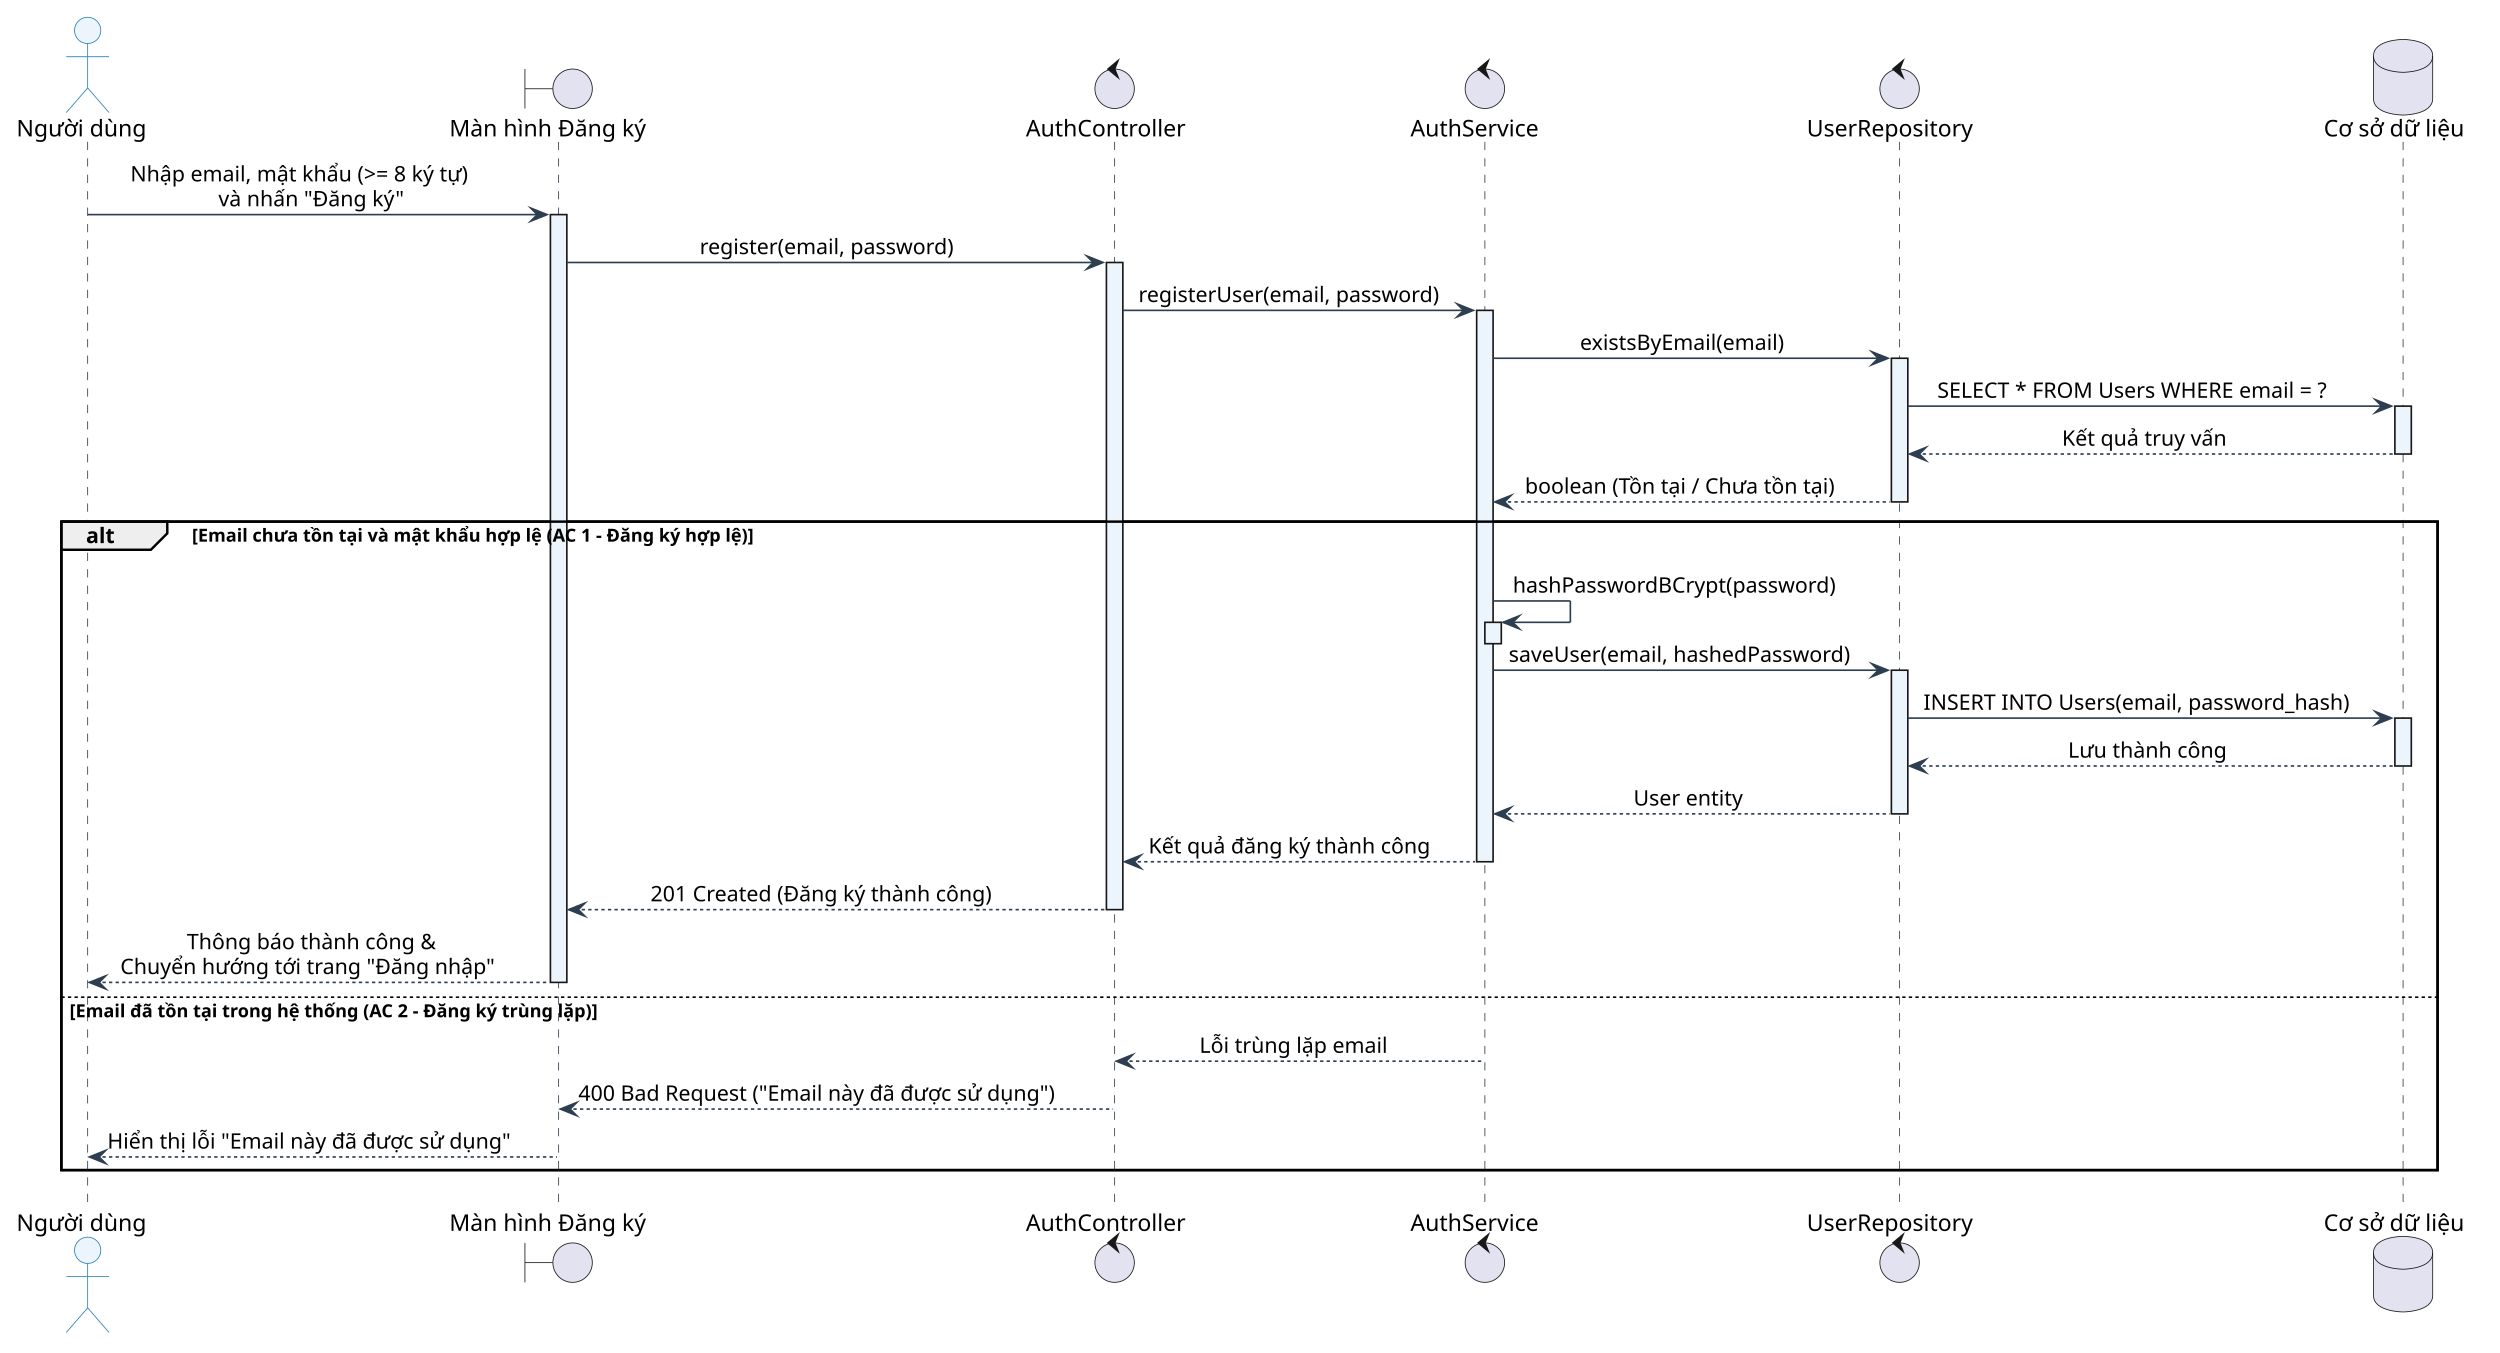
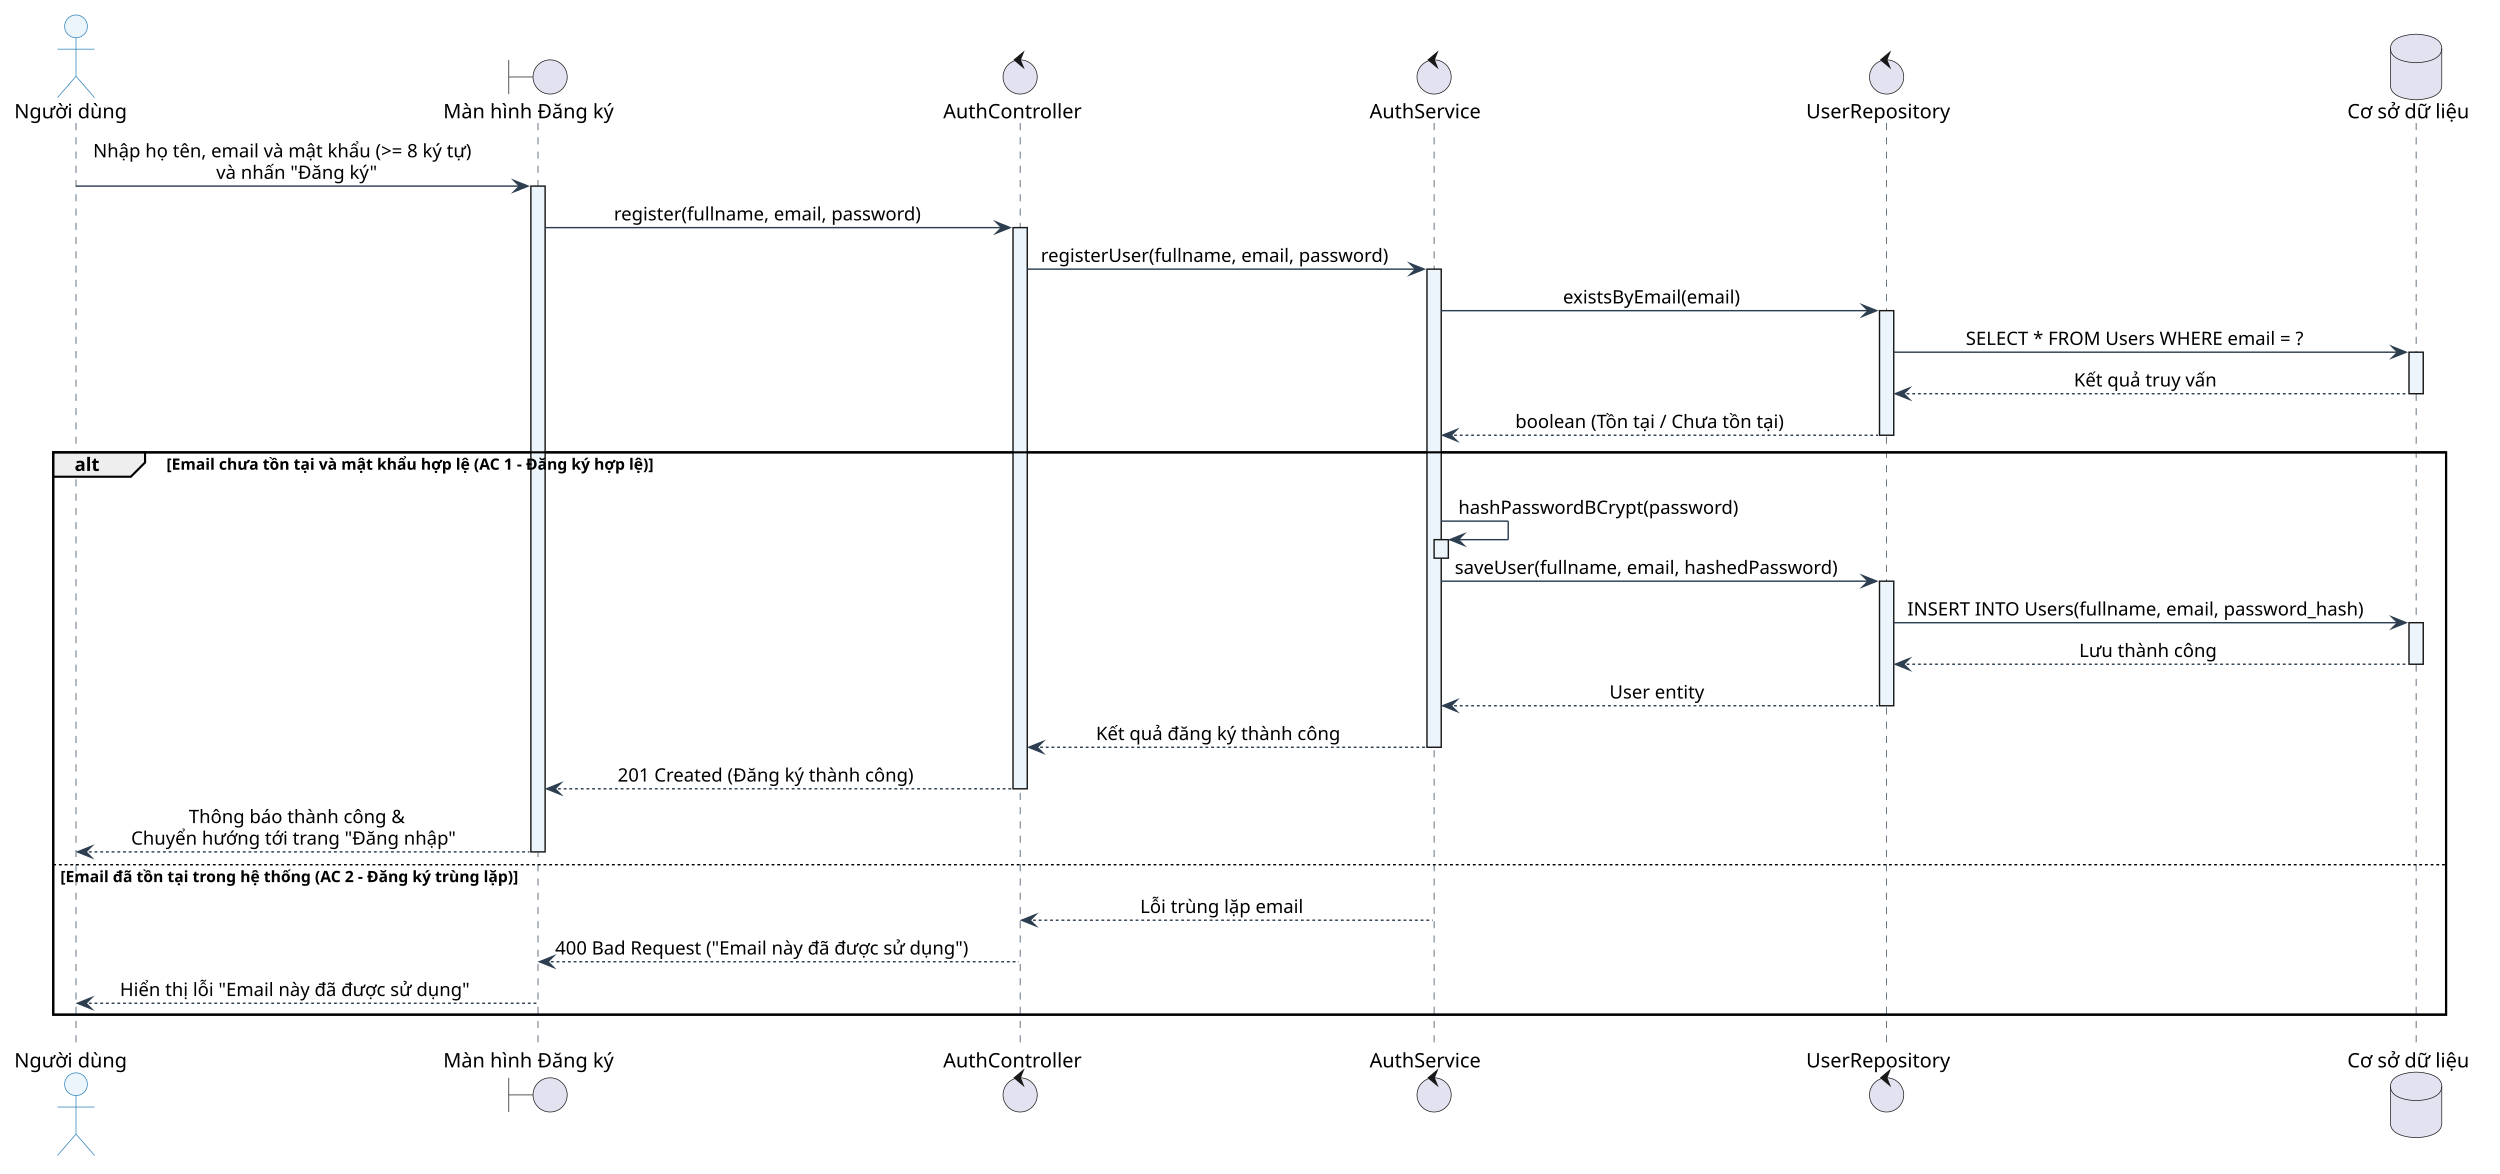
- <svg xmlns="http://www.w3.org/2000/svg" version="1.1" data-diagram-type="SEQUENCE" style="width:1521px;height:823px;background:#FFFFFF;" width="1521px" height="823px" viewBox="0 0 1521 823" zoomAndPan="magnify" preserveAspectRatio="none" contentStyleType="text/css">
+ <svg xmlns="http://www.w3.org/2000/svg" version="1.1" data-diagram-type="SEQUENCE" style="width:1754px;height:823px;background:#FFFFFF;" width="1754px" height="823px" viewBox="0 0 1754 823" zoomAndPan="magnify" preserveAspectRatio="none" contentStyleType="text/css">
  <defs />
  <g font-family="sans-serif" lengthAdjust="spacing">
-     <rect x="37.329" y="317.359" width="1445.714" height="394.531" fill="none" style="stroke:#000;stroke-width:1.5;" />
+     <rect x="37.329" y="317.359" width="1678.824" height="394.531" fill="none" style="stroke:#000;stroke-width:1.5;" />
    <g class="participant-lifeline" data-qualified-name="User" data-entity-uid="part1" id="part1-lifeline" data-source-line="20">
      <g>
        <rect x="49.829" y="86.297" width="8" height="649.594" fill="#000" fill-opacity="0" />
        <line x1="53.329" y1="86.297" x2="53.329" y2="735.891" style="stroke:#2C3E50;stroke-width:0.5;stroke-dasharray:5,5;" />
      </g>
    </g>
    <g class="participant-lifeline" data-qualified-name="RegisterUI" data-entity-uid="part2" id="part2-lifeline" data-source-line="21">
      <g>
-         <rect x="336.368" y="86.297" width="8" height="649.594" fill="#000" fill-opacity="0" />
-         <line x1="339.868" y1="86.297" x2="339.868" y2="735.891" style="stroke:#2C3E50;stroke-width:0.5;stroke-dasharray:5,5;" />
-       </g>
-     </g>
-     <g>
-       <rect x="334.868" y="130.563" width="10" height="467.125" fill="#EBF5FB" style="stroke:#181818;stroke-width:1;" />
+         <rect x="373.963" y="86.297" width="8" height="649.594" fill="#000" fill-opacity="0" />
+         <line x1="377.463" y1="86.297" x2="377.463" y2="735.891" style="stroke:#2C3E50;stroke-width:0.5;stroke-dasharray:5,5;" />
+       </g>
+     </g>
+     <g>
+       <rect x="372.463" y="130.563" width="10" height="467.125" fill="#EBF5FB" style="stroke:#181818;stroke-width:1;" />
    </g>
    <g class="participant-lifeline" data-qualified-name="Controller" data-entity-uid="part3" id="part3-lifeline" data-source-line="22">
      <g>
-         <rect x="674.64" y="86.297" width="8" height="649.594" fill="#000" fill-opacity="0" />
-         <line x1="678.14" y1="86.297" x2="678.14" y2="735.891" style="stroke:#2C3E50;stroke-width:0.5;stroke-dasharray:5,5;" />
-       </g>
-     </g>
-     <g>
-       <rect x="673.14" y="159.695" width="10" height="393.727" fill="#EBF5FB" style="stroke:#181818;stroke-width:1;" />
+         <rect x="712.235" y="86.297" width="8" height="649.594" fill="#000" fill-opacity="0" />
+         <line x1="715.735" y1="86.297" x2="715.735" y2="735.891" style="stroke:#2C3E50;stroke-width:0.5;stroke-dasharray:5,5;" />
+       </g>
+     </g>
+     <g>
+       <rect x="710.735" y="159.695" width="10" height="393.727" fill="#EBF5FB" style="stroke:#181818;stroke-width:1;" />
    </g>
    <g class="participant-lifeline" data-qualified-name="Service" data-entity-uid="part4" id="part4-lifeline" data-source-line="23">
      <g>
-         <rect x="899.897" y="86.297" width="8" height="649.594" fill="#000" fill-opacity="0" />
-         <line x1="903.397" y1="86.297" x2="903.397" y2="735.891" style="stroke:#2C3E50;stroke-width:0.5;stroke-dasharray:5,5;" />
-       </g>
-     </g>
-     <g>
-       <rect x="898.397" y="188.828" width="10" height="335.461" fill="#EBF5FB" style="stroke:#181818;stroke-width:1;" />
-     </g>
-     <g>
-       <rect x="903.397" y="378.625" width="10" height="13" fill="#EBF5FB" style="stroke:#181818;stroke-width:1;" />
+         <rect x="1002.664" y="86.297" width="8" height="649.594" fill="#000" fill-opacity="0" />
+         <line x1="1006.164" y1="86.297" x2="1006.164" y2="735.891" style="stroke:#2C3E50;stroke-width:0.5;stroke-dasharray:5,5;" />
+       </g>
+     </g>
+     <g>
+       <rect x="1001.164" y="188.828" width="10" height="335.461" fill="#EBF5FB" style="stroke:#181818;stroke-width:1;" />
+     </g>
+     <g>
+       <rect x="1006.164" y="378.625" width="10" height="13" fill="#EBF5FB" style="stroke:#181818;stroke-width:1;" />
    </g>
    <g class="participant-lifeline" data-qualified-name="Repo" data-entity-uid="part5" id="part5-lifeline" data-source-line="24">
      <g>
-         <rect x="1152.22" y="86.297" width="8" height="649.594" fill="#000" fill-opacity="0" />
-         <line x1="1155.72" y1="86.297" x2="1155.72" y2="735.891" style="stroke:#2C3E50;stroke-width:0.5;stroke-dasharray:5,5;" />
-       </g>
-     </g>
-     <g>
-       <rect x="1150.72" y="217.961" width="10" height="87.398" fill="#EBF5FB" style="stroke:#181818;stroke-width:1;" />
-     </g>
-     <g>
-       <rect x="1150.72" y="407.758" width="10" height="87.398" fill="#EBF5FB" style="stroke:#181818;stroke-width:1;" />
+         <rect x="1320.158" y="86.297" width="8" height="649.594" fill="#000" fill-opacity="0" />
+         <line x1="1323.658" y1="86.297" x2="1323.658" y2="735.891" style="stroke:#2C3E50;stroke-width:0.5;stroke-dasharray:5,5;" />
+       </g>
+     </g>
+     <g>
+       <rect x="1318.658" y="217.961" width="10" height="87.398" fill="#EBF5FB" style="stroke:#181818;stroke-width:1;" />
+     </g>
+     <g>
+       <rect x="1318.658" y="407.758" width="10" height="87.398" fill="#EBF5FB" style="stroke:#181818;stroke-width:1;" />
    </g>
    <g class="participant-lifeline" data-qualified-name="DB" data-entity-uid="part6" id="part6-lifeline" data-source-line="25">
      <g>
-         <rect x="1458.543" y="86.297" width="8" height="649.594" fill="#000" fill-opacity="0" />
-         <line x1="1462.043" y1="86.297" x2="1462.043" y2="735.891" style="stroke:#2C3E50;stroke-width:0.5;stroke-dasharray:5,5;" />
-       </g>
-     </g>
-     <g>
-       <rect x="1457.043" y="247.094" width="10" height="29.133" fill="#EBF5FB" style="stroke:#181818;stroke-width:1;" />
-     </g>
-     <g>
-       <rect x="1457.043" y="436.891" width="10" height="29.133" fill="#EBF5FB" style="stroke:#181818;stroke-width:1;" />
+         <rect x="1691.652" y="86.297" width="8" height="649.594" fill="#000" fill-opacity="0" />
+         <line x1="1695.152" y1="86.297" x2="1695.152" y2="735.891" style="stroke:#2C3E50;stroke-width:0.5;stroke-dasharray:5,5;" />
+       </g>
+     </g>
+     <g>
+       <rect x="1690.152" y="247.094" width="10" height="29.133" fill="#EBF5FB" style="stroke:#181818;stroke-width:1;" />
+     </g>
+     <g>
+       <rect x="1690.152" y="436.891" width="10" height="29.133" fill="#EBF5FB" style="stroke:#181818;stroke-width:1;" />
    </g>
    <g class="participant participant-head" data-qualified-name="User" data-entity-uid="part1" id="part1-head" data-source-line="20">
      <text x="10" y="82.995" fill="#000" font-size="14" textLength="80.657">Người dùng</text>
      <ellipse cx="53.329" cy="18.5" rx="8" ry="8" fill="#EBF5FB" style="stroke:#2980B9;stroke-width:0.5;" />
      <path d="M53.329,26.5 L53.329,53.5 M40.329,34.5 L66.329,34.5 M53.329,53.5 L40.329,68.5 M53.329,53.5 L66.329,68.5" style="stroke:#2980B9;stroke-width:0.5;" fill="none" />
    </g>
    <g class="participant participant-head" data-qualified-name="RegisterUI" data-entity-uid="part2" id="part2-head" data-source-line="21">
-       <text x="273.382" y="82.995" fill="#000" font-size="14" textLength="126.971">Màn hình Đăng ký</text>
-       <path d="M319.368,42 L319.368,66 M319.368,54 L336.368,54" style="stroke:#181818;stroke-width:0.5;" fill="none" />
-       <ellipse cx="348.368" cy="54" rx="12" ry="12" fill="#E2E2F0" style="stroke:#181818;stroke-width:0.5;" />
+       <text x="310.978" y="82.995" fill="#000" font-size="14" textLength="126.971">Màn hình Đăng ký</text>
+       <path d="M356.963,42 L356.963,66 M356.963,54 L373.963,54" style="stroke:#181818;stroke-width:0.5;" fill="none" />
+       <ellipse cx="385.963" cy="54" rx="12" ry="12" fill="#E2E2F0" style="stroke:#181818;stroke-width:0.5;" />
    </g>
    <g class="participant participant-head" data-qualified-name="Controller" data-entity-uid="part3" id="part3-head" data-source-line="22">
-       <text x="624.147" y="82.995" fill="#000" font-size="14" textLength="101.985">AuthController</text>
-       <ellipse cx="678.14" cy="54" rx="12" ry="12" fill="#E2E2F0" style="stroke:#181818;stroke-width:0.5;" />
-       <polygon points="674.14,42,680.14,37,678.14,42,680.14,47,674.14,42" fill="#181818" style="stroke:#181818;stroke-width:1;stroke-linejoin:miter;stroke-miterlimit:10;" />
+       <text x="661.743" y="82.995" fill="#000" font-size="14" textLength="101.985">AuthController</text>
+       <ellipse cx="715.735" cy="54" rx="12" ry="12" fill="#E2E2F0" style="stroke:#181818;stroke-width:0.5;" />
+       <polygon points="711.735,42,717.735,37,715.735,42,717.735,47,711.735,42" fill="#181818" style="stroke:#181818;stroke-width:1;stroke-linejoin:miter;stroke-miterlimit:10;" />
    </g>
    <g class="participant participant-head" data-qualified-name="Service" data-entity-uid="part4" id="part4-head" data-source-line="23">
-       <text x="858.12" y="82.995" fill="#000" font-size="14" textLength="84.554">AuthService</text>
-       <ellipse cx="903.397" cy="54" rx="12" ry="12" fill="#E2E2F0" style="stroke:#181818;stroke-width:0.5;" />
-       <polygon points="899.397,42,905.397,37,903.397,42,905.397,47,899.397,42" fill="#181818" style="stroke:#181818;stroke-width:1;stroke-linejoin:miter;stroke-miterlimit:10;" />
+       <text x="960.887" y="82.995" fill="#000" font-size="14" textLength="84.554">AuthService</text>
+       <ellipse cx="1006.164" cy="54" rx="12" ry="12" fill="#E2E2F0" style="stroke:#181818;stroke-width:0.5;" />
+       <polygon points="1002.164,42,1008.164,37,1006.164,42,1008.164,47,1002.164,42" fill="#181818" style="stroke:#181818;stroke-width:1;stroke-linejoin:miter;stroke-miterlimit:10;" />
    </g>
    <g class="participant participant-head" data-qualified-name="Repo" data-entity-uid="part5" id="part5-head" data-source-line="24">
-       <text x="1099.229" y="82.995" fill="#000" font-size="14" textLength="106.982">UserRepository</text>
-       <ellipse cx="1155.72" cy="54" rx="12" ry="12" fill="#E2E2F0" style="stroke:#181818;stroke-width:0.5;" />
-       <polygon points="1151.72,42,1157.72,37,1155.72,42,1157.72,47,1151.72,42" fill="#181818" style="stroke:#181818;stroke-width:1;stroke-linejoin:miter;stroke-miterlimit:10;" />
+       <text x="1267.167" y="82.995" fill="#000" font-size="14" textLength="106.982">UserRepository</text>
+       <ellipse cx="1323.658" cy="54" rx="12" ry="12" fill="#E2E2F0" style="stroke:#181818;stroke-width:0.5;" />
+       <polygon points="1319.658,42,1325.658,37,1323.658,42,1325.658,47,1319.658,42" fill="#181818" style="stroke:#181818;stroke-width:1;stroke-linejoin:miter;stroke-miterlimit:10;" />
    </g>
    <g class="participant participant-head" data-qualified-name="DB" data-entity-uid="part6" id="part6-head" data-source-line="25">
-       <text x="1413.755" y="82.995" fill="#000" font-size="14" textLength="90.576">Cơ sở dữ liệu</text>
-       <path d="M1444.043,34 C1444.043,24 1462.043,24 1462.043,24 C1462.043,24 1480.043,24 1480.043,34 L1480.043,60 C1480.043,70 1462.043,70 1462.043,70 C1462.043,70 1444.043,70 1444.043,60 L1444.043,34" style="stroke:#181818;stroke-width:0.5;" fill="#E2E2F0" />
-       <path d="M1444.043,34 C1444.043,44 1462.043,44 1462.043,44 C1462.043,44 1480.043,44 1480.043,34" style="stroke:#181818;stroke-width:0.5;" fill="none" />
+       <text x="1646.864" y="82.995" fill="#000" font-size="14" textLength="90.576">Cơ sở dữ liệu</text>
+       <path d="M1677.152,34 C1677.152,24 1695.152,24 1695.152,24 C1695.152,24 1713.152,24 1713.152,34 L1713.152,60 C1713.152,70 1695.152,70 1695.152,70 C1695.152,70 1677.152,70 1677.152,60 L1677.152,34" style="stroke:#181818;stroke-width:0.5;" fill="#E2E2F0" />
+       <path d="M1677.152,34 C1677.152,44 1695.152,44 1695.152,44 C1695.152,44 1713.152,44 1713.152,34" style="stroke:#181818;stroke-width:0.5;" fill="none" />
    </g>
    <g class="participant participant-tail" data-qualified-name="User" data-entity-uid="part1" id="part1-tail" data-source-line="20">
      <text x="10" y="748.886" fill="#000" font-size="14" textLength="80.657">Người dùng</text>
      <ellipse cx="53.329" cy="760.688" rx="8" ry="8" fill="#EBF5FB" style="stroke:#2980B9;stroke-width:0.5;" />
      <path d="M53.329,768.688 L53.329,795.688 M40.329,776.688 L66.329,776.688 M53.329,795.688 L40.329,810.688 M53.329,795.688 L66.329,810.688" style="stroke:#2980B9;stroke-width:0.5;" fill="none" />
    </g>
    <g class="participant participant-tail" data-qualified-name="RegisterUI" data-entity-uid="part2" id="part2-tail" data-source-line="21">
-       <text x="273.382" y="748.886" fill="#000" font-size="14" textLength="126.971">Màn hình Đăng ký</text>
-       <path d="M319.368,756.188 L319.368,780.188 M319.368,768.188 L336.368,768.188" style="stroke:#181818;stroke-width:0.5;" fill="none" />
-       <ellipse cx="348.368" cy="768.188" rx="12" ry="12" fill="#E2E2F0" style="stroke:#181818;stroke-width:0.5;" />
+       <text x="310.978" y="748.886" fill="#000" font-size="14" textLength="126.971">Màn hình Đăng ký</text>
+       <path d="M356.963,756.188 L356.963,780.188 M356.963,768.188 L373.963,768.188" style="stroke:#181818;stroke-width:0.5;" fill="none" />
+       <ellipse cx="385.963" cy="768.188" rx="12" ry="12" fill="#E2E2F0" style="stroke:#181818;stroke-width:0.5;" />
    </g>
    <g class="participant participant-tail" data-qualified-name="Controller" data-entity-uid="part3" id="part3-tail" data-source-line="22">
-       <text x="624.147" y="748.886" fill="#000" font-size="14" textLength="101.985">AuthController</text>
-       <ellipse cx="678.14" cy="768.188" rx="12" ry="12" fill="#E2E2F0" style="stroke:#181818;stroke-width:0.5;" />
-       <polygon points="674.14,756.188,680.14,751.188,678.14,756.188,680.14,761.188,674.14,756.188" fill="#181818" style="stroke:#181818;stroke-width:1;stroke-linejoin:miter;stroke-miterlimit:10;" />
+       <text x="661.743" y="748.886" fill="#000" font-size="14" textLength="101.985">AuthController</text>
+       <ellipse cx="715.735" cy="768.188" rx="12" ry="12" fill="#E2E2F0" style="stroke:#181818;stroke-width:0.5;" />
+       <polygon points="711.735,756.188,717.735,751.188,715.735,756.188,717.735,761.188,711.735,756.188" fill="#181818" style="stroke:#181818;stroke-width:1;stroke-linejoin:miter;stroke-miterlimit:10;" />
    </g>
    <g class="participant participant-tail" data-qualified-name="Service" data-entity-uid="part4" id="part4-tail" data-source-line="23">
-       <text x="858.12" y="748.886" fill="#000" font-size="14" textLength="84.554">AuthService</text>
-       <ellipse cx="903.397" cy="768.188" rx="12" ry="12" fill="#E2E2F0" style="stroke:#181818;stroke-width:0.5;" />
-       <polygon points="899.397,756.188,905.397,751.188,903.397,756.188,905.397,761.188,899.397,756.188" fill="#181818" style="stroke:#181818;stroke-width:1;stroke-linejoin:miter;stroke-miterlimit:10;" />
+       <text x="960.887" y="748.886" fill="#000" font-size="14" textLength="84.554">AuthService</text>
+       <ellipse cx="1006.164" cy="768.188" rx="12" ry="12" fill="#E2E2F0" style="stroke:#181818;stroke-width:0.5;" />
+       <polygon points="1002.164,756.188,1008.164,751.188,1006.164,756.188,1008.164,761.188,1002.164,756.188" fill="#181818" style="stroke:#181818;stroke-width:1;stroke-linejoin:miter;stroke-miterlimit:10;" />
    </g>
    <g class="participant participant-tail" data-qualified-name="Repo" data-entity-uid="part5" id="part5-tail" data-source-line="24">
-       <text x="1099.229" y="748.886" fill="#000" font-size="14" textLength="106.982">UserRepository</text>
-       <ellipse cx="1155.72" cy="768.188" rx="12" ry="12" fill="#E2E2F0" style="stroke:#181818;stroke-width:0.5;" />
-       <polygon points="1151.72,756.188,1157.72,751.188,1155.72,756.188,1157.72,761.188,1151.72,756.188" fill="#181818" style="stroke:#181818;stroke-width:1;stroke-linejoin:miter;stroke-miterlimit:10;" />
+       <text x="1267.167" y="748.886" fill="#000" font-size="14" textLength="106.982">UserRepository</text>
+       <ellipse cx="1323.658" cy="768.188" rx="12" ry="12" fill="#E2E2F0" style="stroke:#181818;stroke-width:0.5;" />
+       <polygon points="1319.658,756.188,1325.658,751.188,1323.658,756.188,1325.658,761.188,1319.658,756.188" fill="#181818" style="stroke:#181818;stroke-width:1;stroke-linejoin:miter;stroke-miterlimit:10;" />
    </g>
    <g class="participant participant-tail" data-qualified-name="DB" data-entity-uid="part6" id="part6-tail" data-source-line="25">
-       <text x="1413.755" y="748.886" fill="#000" font-size="14" textLength="90.576">Cơ sở dữ liệu</text>
-       <path d="M1444.043,762.188 C1444.043,752.188 1462.043,752.188 1462.043,752.188 C1462.043,752.188 1480.043,752.188 1480.043,762.188 L1480.043,788.188 C1480.043,798.188 1462.043,798.188 1462.043,798.188 C1462.043,798.188 1444.043,798.188 1444.043,788.188 L1444.043,762.188" style="stroke:#181818;stroke-width:0.5;" fill="#E2E2F0" />
-       <path d="M1444.043,762.188 C1444.043,772.188 1462.043,772.188 1462.043,772.188 C1462.043,772.188 1480.043,772.188 1480.043,762.188" style="stroke:#181818;stroke-width:0.5;" fill="none" />
+       <text x="1646.864" y="748.886" fill="#000" font-size="14" textLength="90.576">Cơ sở dữ liệu</text>
+       <path d="M1677.152,762.188 C1677.152,752.188 1695.152,752.188 1695.152,752.188 C1695.152,752.188 1713.152,752.188 1713.152,762.188 L1713.152,788.188 C1713.152,798.188 1695.152,798.188 1695.152,798.188 C1695.152,798.188 1677.152,798.188 1677.152,788.188 L1677.152,762.188" style="stroke:#181818;stroke-width:0.5;" fill="#E2E2F0" />
+       <path d="M1677.152,762.188 C1677.152,772.188 1695.152,772.188 1695.152,772.188 C1695.152,772.188 1713.152,772.188 1713.152,762.188" style="stroke:#181818;stroke-width:0.5;" fill="none" />
    </g>
    <g class="message" data-entity-1="part1" data-entity-2="part2" id="msg1" data-source-line="27">
-       <polygon points="322.868,126.563,332.868,130.563,322.868,134.563,326.868,130.563" fill="#2C3E50" style="stroke:#2C3E50;stroke-width:1;stroke-linejoin:miter;stroke-miterlimit:10;" />
-       <line x1="53.329" y1="130.563" x2="328.868" y2="130.563" style="stroke:#2C3E50;stroke-width:1;" />
-       <text x="79.323" y="110.364" fill="#000" font-size="13" textLength="229.55">Nhập email, mật khẩu (&gt;= 8 ký tự)</text>
-       <text x="132.872" y="125.497" fill="#000" font-size="13" textLength="122.453">và nhấn "Đăng ký"</text>
+       <polygon points="360.463,126.563,370.463,130.563,360.463,134.563,364.463,130.563" fill="#2C3E50" style="stroke:#2C3E50;stroke-width:1;stroke-linejoin:miter;stroke-miterlimit:10;" />
+       <line x1="53.329" y1="130.563" x2="366.463" y2="130.563" style="stroke:#2C3E50;stroke-width:1;" />
+       <text x="65.329" y="110.364" fill="#000" font-size="13" textLength="295.134">Nhập họ tên, email và mật khẩu (&gt;= 8 ký tự)</text>
+       <text x="151.669" y="125.497" fill="#000" font-size="13" textLength="122.453">và nhấn "Đăng ký"</text>
    </g>
    <g class="message" data-entity-1="part2" data-entity-2="part3" id="msg2" data-source-line="28">
-       <polygon points="661.14,155.695,671.14,159.695,661.14,163.695,665.14,159.695" fill="#2C3E50" style="stroke:#2C3E50;stroke-width:1;stroke-linejoin:miter;stroke-miterlimit:10;" />
-       <line x1="344.868" y1="159.695" x2="667.14" y2="159.695" style="stroke:#2C3E50;stroke-width:1;" />
-       <text x="425.691" y="154.629" fill="#000" font-size="13" textLength="166.626">register(email, password)</text>
+       <polygon points="698.735,155.695,708.735,159.695,698.735,163.695,702.735,159.695" fill="#2C3E50" style="stroke:#2C3E50;stroke-width:1;stroke-linejoin:miter;stroke-miterlimit:10;" />
+       <line x1="382.463" y1="159.695" x2="704.735" y2="159.695" style="stroke:#2C3E50;stroke-width:1;" />
+       <text x="430.7" y="154.629" fill="#000" font-size="13" textLength="231.797">register(fullname, email, password)</text>
    </g>
    <g class="message" data-entity-1="part3" data-entity-2="part4" id="msg3" data-source-line="29">
-       <polygon points="886.397,184.828,896.397,188.828,886.397,192.828,890.397,188.828" fill="#2C3E50" style="stroke:#2C3E50;stroke-width:1;stroke-linejoin:miter;stroke-miterlimit:10;" />
-       <line x1="683.14" y1="188.828" x2="892.397" y2="188.828" style="stroke:#2C3E50;stroke-width:1;" />
-       <text x="692.64" y="183.762" fill="#000" font-size="13" textLength="196.257">registerUser(email, password)</text>
+       <polygon points="989.164,184.828,999.164,188.828,989.164,192.828,993.164,188.828" fill="#2C3E50" style="stroke:#2C3E50;stroke-width:1;stroke-linejoin:miter;stroke-miterlimit:10;" />
+       <line x1="720.735" y1="188.828" x2="995.164" y2="188.828" style="stroke:#2C3E50;stroke-width:1;" />
+       <text x="730.235" y="183.762" fill="#000" font-size="13" textLength="261.428">registerUser(fullname, email, password)</text>
    </g>
    <g class="message" data-entity-1="part4" data-entity-2="part5" id="msg4" data-source-line="30">
-       <polygon points="1138.72,213.961,1148.72,217.961,1138.72,221.961,1142.72,217.961" fill="#2C3E50" style="stroke:#2C3E50;stroke-width:1;stroke-linejoin:miter;stroke-miterlimit:10;" />
-       <line x1="908.397" y1="217.961" x2="1144.72" y2="217.961" style="stroke:#2C3E50;stroke-width:1;" />
-       <text x="961.248" y="212.895" fill="#000" font-size="13" textLength="136.621">existsByEmail(email)</text>
+       <polygon points="1306.658,213.961,1316.658,217.961,1306.658,221.961,1310.658,217.961" fill="#2C3E50" style="stroke:#2C3E50;stroke-width:1;stroke-linejoin:miter;stroke-miterlimit:10;" />
+       <line x1="1011.164" y1="217.961" x2="1312.658" y2="217.961" style="stroke:#2C3E50;stroke-width:1;" />
+       <text x="1096.601" y="212.895" fill="#000" font-size="13" textLength="136.621">existsByEmail(email)</text>
    </g>
    <g class="message" data-entity-1="part5" data-entity-2="part6" id="msg5" data-source-line="31">
-       <polygon points="1445.043,243.094,1455.043,247.094,1445.043,251.094,1449.043,247.094" fill="#2C3E50" style="stroke:#2C3E50;stroke-width:1;stroke-linejoin:miter;stroke-miterlimit:10;" />
-       <line x1="1160.72" y1="247.094" x2="1451.043" y2="247.094" style="stroke:#2C3E50;stroke-width:1;" />
-       <text x="1178.65" y="242.028" fill="#000" font-size="13" textLength="260.463">SELECT * FROM Users WHERE email = ?</text>
+       <polygon points="1678.152,243.094,1688.152,247.094,1678.152,251.094,1682.152,247.094" fill="#2C3E50" style="stroke:#2C3E50;stroke-width:1;stroke-linejoin:miter;stroke-miterlimit:10;" />
+       <line x1="1328.658" y1="247.094" x2="1684.152" y2="247.094" style="stroke:#2C3E50;stroke-width:1;" />
+       <text x="1379.174" y="242.028" fill="#000" font-size="13" textLength="260.463">SELECT * FROM Users WHERE email = ?</text>
    </g>
    <g class="message" data-entity-1="part6" data-entity-2="part5" id="msg6" data-source-line="32">
-       <polygon points="1171.72,272.227,1161.72,276.227,1171.72,280.227,1167.72,276.227" fill="#2C3E50" style="stroke:#2C3E50;stroke-width:1;stroke-linejoin:miter;stroke-miterlimit:10;" />
-       <line x1="1165.72" y1="276.227" x2="1456.043" y2="276.227" style="stroke:#2C3E50;stroke-width:1;stroke-dasharray:2,2;" />
-       <text x="1254.508" y="271.161" fill="#000" font-size="13" textLength="108.748">Kết quả truy vấn</text>
+       <polygon points="1339.658,272.227,1329.658,276.227,1339.658,280.227,1335.658,276.227" fill="#2C3E50" style="stroke:#2C3E50;stroke-width:1;stroke-linejoin:miter;stroke-miterlimit:10;" />
+       <line x1="1333.658" y1="276.227" x2="1689.152" y2="276.227" style="stroke:#2C3E50;stroke-width:1;stroke-dasharray:2,2;" />
+       <text x="1455.031" y="271.161" fill="#000" font-size="13" textLength="108.748">Kết quả truy vấn</text>
    </g>
    <g class="message" data-entity-1="part5" data-entity-2="part4" id="msg7" data-source-line="33">
-       <polygon points="919.397,301.359,909.397,305.359,919.397,309.359,915.397,305.359" fill="#2C3E50" style="stroke:#2C3E50;stroke-width:1;stroke-linejoin:miter;stroke-miterlimit:10;" />
-       <line x1="913.397" y1="305.359" x2="1149.72" y2="305.359" style="stroke:#2C3E50;stroke-width:1;stroke-dasharray:2,2;" />
-       <text x="927.764" y="300.293" fill="#000" font-size="13" textLength="203.588">boolean (Tồn tại / Chưa tồn tại)</text>
+       <polygon points="1022.164,301.359,1012.164,305.359,1022.164,309.359,1018.164,305.359" fill="#2C3E50" style="stroke:#2C3E50;stroke-width:1;stroke-linejoin:miter;stroke-miterlimit:10;" />
+       <line x1="1016.164" y1="305.359" x2="1317.658" y2="305.359" style="stroke:#2C3E50;stroke-width:1;stroke-dasharray:2,2;" />
+       <text x="1063.117" y="300.293" fill="#000" font-size="13" textLength="203.588">boolean (Tồn tại / Chưa tồn tại)</text>
    </g>
    <path d="M37.329,317.359 L101.771,317.359 L101.771,324.492 L91.771,334.492 L37.329,334.492 L37.329,317.359" style="stroke:#000;stroke-width:1.5;" fill="#EEE" />
-     <rect x="37.329" y="317.359" width="1445.714" height="394.531" fill="none" style="stroke:#000;stroke-width:1.5;" />
+     <rect x="37.329" y="317.359" width="1678.824" height="394.531" fill="none" style="stroke:#000;stroke-width:1.5;" />
    <text x="52.329" y="330.426" fill="#000" font-size="13" textLength="19.443" font-weight="700">alt</text>
    <text x="116.771" y="329.57" fill="#000" font-size="11" textLength="391.956" font-weight="700">[Email chưa tồn tại và mật khẩu hợp lệ (AC 1 - Đăng ký hợp lệ)]</text>
    <g class="message" data-entity-1="part4" data-entity-2="part4" id="msg8" data-source-line="36">
-       <line x1="908.397" y1="365.625" x2="955.397" y2="365.625" style="stroke:#2C3E50;stroke-width:1;" />
-       <line x1="955.397" y1="365.625" x2="955.397" y2="378.625" style="stroke:#2C3E50;stroke-width:1;" />
-       <line x1="914.397" y1="378.625" x2="955.397" y2="378.625" style="stroke:#2C3E50;stroke-width:1;" />
-       <polygon points="924.397,374.625,914.397,378.625,924.397,382.625,920.397,378.625" fill="#2C3E50" style="stroke:#2C3E50;stroke-width:1;stroke-linejoin:miter;stroke-miterlimit:10;" />
-       <text x="920.397" y="360.559" fill="#000" font-size="13" textLength="209.225">hashPasswordBCrypt(password)</text>
+       <line x1="1011.164" y1="365.625" x2="1058.164" y2="365.625" style="stroke:#2C3E50;stroke-width:1;" />
+       <line x1="1058.164" y1="365.625" x2="1058.164" y2="378.625" style="stroke:#2C3E50;stroke-width:1;" />
+       <line x1="1017.164" y1="378.625" x2="1058.164" y2="378.625" style="stroke:#2C3E50;stroke-width:1;" />
+       <polygon points="1027.164,374.625,1017.164,378.625,1027.164,382.625,1023.164,378.625" fill="#2C3E50" style="stroke:#2C3E50;stroke-width:1;stroke-linejoin:miter;stroke-miterlimit:10;" />
+       <text x="1023.164" y="360.559" fill="#000" font-size="13" textLength="209.225">hashPasswordBCrypt(password)</text>
    </g>
    <g class="message" data-entity-1="part4" data-entity-2="part5" id="msg9" data-source-line="38">
-       <polygon points="1138.72,403.758,1148.72,407.758,1138.72,411.758,1142.72,407.758" fill="#2C3E50" style="stroke:#2C3E50;stroke-width:1;stroke-linejoin:miter;stroke-miterlimit:10;" />
-       <line x1="908.397" y1="407.758" x2="1144.72" y2="407.758" style="stroke:#2C3E50;stroke-width:1;" />
-       <text x="917.897" y="402.692" fill="#000" font-size="13" textLength="223.323">saveUser(email, hashedPassword)</text>
+       <polygon points="1306.658,403.758,1316.658,407.758,1306.658,411.758,1310.658,407.758" fill="#2C3E50" style="stroke:#2C3E50;stroke-width:1;stroke-linejoin:miter;stroke-miterlimit:10;" />
+       <line x1="1011.164" y1="407.758" x2="1312.658" y2="407.758" style="stroke:#2C3E50;stroke-width:1;" />
+       <text x="1020.664" y="402.692" fill="#000" font-size="13" textLength="288.495">saveUser(fullname, email, hashedPassword)</text>
    </g>
    <g class="message" data-entity-1="part5" data-entity-2="part6" id="msg10" data-source-line="39">
-       <polygon points="1445.043,432.891,1455.043,436.891,1445.043,440.891,1449.043,436.891" fill="#2C3E50" style="stroke:#2C3E50;stroke-width:1;stroke-linejoin:miter;stroke-miterlimit:10;" />
-       <line x1="1160.72" y1="436.891" x2="1451.043" y2="436.891" style="stroke:#2C3E50;stroke-width:1;" />
-       <text x="1170.22" y="431.825" fill="#000" font-size="13" textLength="277.323">INSERT INTO Users(email, password_hash)</text>
+       <polygon points="1678.152,432.891,1688.152,436.891,1678.152,440.891,1682.152,436.891" fill="#2C3E50" style="stroke:#2C3E50;stroke-width:1;stroke-linejoin:miter;stroke-miterlimit:10;" />
+       <line x1="1328.658" y1="436.891" x2="1684.152" y2="436.891" style="stroke:#2C3E50;stroke-width:1;" />
+       <text x="1338.158" y="431.825" fill="#000" font-size="13" textLength="342.494">INSERT INTO Users(fullname, email, password_hash)</text>
    </g>
    <g class="message" data-entity-1="part6" data-entity-2="part5" id="msg11" data-source-line="40">
-       <polygon points="1171.72,462.023,1161.72,466.023,1171.72,470.023,1167.72,466.023" fill="#2C3E50" style="stroke:#2C3E50;stroke-width:1;stroke-linejoin:miter;stroke-miterlimit:10;" />
-       <line x1="1165.72" y1="466.023" x2="1456.043" y2="466.023" style="stroke:#2C3E50;stroke-width:1;stroke-dasharray:2,2;" />
-       <text x="1258.202" y="460.958" fill="#000" font-size="13" textLength="101.359">Lưu thành công</text>
+       <polygon points="1339.658,462.023,1329.658,466.023,1339.658,470.023,1335.658,466.023" fill="#2C3E50" style="stroke:#2C3E50;stroke-width:1;stroke-linejoin:miter;stroke-miterlimit:10;" />
+       <line x1="1333.658" y1="466.023" x2="1689.152" y2="466.023" style="stroke:#2C3E50;stroke-width:1;stroke-dasharray:2,2;" />
+       <text x="1458.726" y="460.958" fill="#000" font-size="13" textLength="101.359">Lưu thành công</text>
    </g>
    <g class="message" data-entity-1="part5" data-entity-2="part4" id="msg12" data-source-line="41">
-       <polygon points="919.397,491.156,909.397,495.156,919.397,499.156,915.397,495.156" fill="#2C3E50" style="stroke:#2C3E50;stroke-width:1;stroke-linejoin:miter;stroke-miterlimit:10;" />
-       <line x1="913.397" y1="495.156" x2="1149.72" y2="495.156" style="stroke:#2C3E50;stroke-width:1;stroke-dasharray:2,2;" />
-       <text x="993.809" y="490.09" fill="#000" font-size="13" textLength="71.5">User entity</text>
+       <polygon points="1022.164,491.156,1012.164,495.156,1022.164,499.156,1018.164,495.156" fill="#2C3E50" style="stroke:#2C3E50;stroke-width:1;stroke-linejoin:miter;stroke-miterlimit:10;" />
+       <line x1="1016.164" y1="495.156" x2="1317.658" y2="495.156" style="stroke:#2C3E50;stroke-width:1;stroke-dasharray:2,2;" />
+       <text x="1129.161" y="490.09" fill="#000" font-size="13" textLength="71.5">User entity</text>
    </g>
    <g class="message" data-entity-1="part4" data-entity-2="part3" id="msg13" data-source-line="42">
-       <polygon points="694.14,520.289,684.14,524.289,694.14,528.289,690.14,524.289" fill="#2C3E50" style="stroke:#2C3E50;stroke-width:1;stroke-linejoin:miter;stroke-miterlimit:10;" />
-       <line x1="688.14" y1="524.289" x2="897.397" y2="524.289" style="stroke:#2C3E50;stroke-width:1;stroke-dasharray:2,2;" />
-       <text x="698.747" y="519.223" fill="#000" font-size="13" textLength="184.044">Kết quả đăng ký thành công</text>
+       <polygon points="731.735,520.289,721.735,524.289,731.735,528.289,727.735,524.289" fill="#2C3E50" style="stroke:#2C3E50;stroke-width:1;stroke-linejoin:miter;stroke-miterlimit:10;" />
+       <line x1="725.735" y1="524.289" x2="1000.164" y2="524.289" style="stroke:#2C3E50;stroke-width:1;stroke-dasharray:2,2;" />
+       <text x="768.927" y="519.223" fill="#000" font-size="13" textLength="184.044">Kết quả đăng ký thành công</text>
    </g>
    <g class="message" data-entity-1="part3" data-entity-2="part2" id="msg14" data-source-line="43">
-       <polygon points="355.868,549.422,345.868,553.422,355.868,557.422,351.868,553.422" fill="#2C3E50" style="stroke:#2C3E50;stroke-width:1;stroke-linejoin:miter;stroke-miterlimit:10;" />
-       <line x1="349.868" y1="553.422" x2="672.14" y2="553.422" style="stroke:#2C3E50;stroke-width:1;stroke-dasharray:2,2;" />
-       <text x="395.765" y="548.356" fill="#000" font-size="13" textLength="226.478">201 Created (Đăng ký thành công)</text>
+       <polygon points="393.463,549.422,383.463,553.422,393.463,557.422,389.463,553.422" fill="#2C3E50" style="stroke:#2C3E50;stroke-width:1;stroke-linejoin:miter;stroke-miterlimit:10;" />
+       <line x1="387.463" y1="553.422" x2="709.735" y2="553.422" style="stroke:#2C3E50;stroke-width:1;stroke-dasharray:2,2;" />
+       <text x="433.36" y="548.356" fill="#000" font-size="13" textLength="226.478">201 Created (Đăng ký thành công)</text>
    </g>
    <g class="message" data-entity-1="part2" data-entity-2="part1" id="msg15" data-source-line="44">
      <polygon points="64.329,593.688,54.329,597.688,64.329,601.688,60.329,597.688" fill="#2C3E50" style="stroke:#2C3E50;stroke-width:1;stroke-linejoin:miter;stroke-miterlimit:10;" />
-       <line x1="58.329" y1="597.688" x2="333.868" y2="597.688" style="stroke:#2C3E50;stroke-width:1;stroke-dasharray:2,2;" />
-       <text x="113.68" y="577.489" fill="#000" font-size="13" textLength="160.837">Thông báo thành công &amp;</text>
-       <text x="73.188" y="592.622" fill="#000" font-size="13" textLength="241.82">Chuyển hướng tới trang "Đăng nhập"</text>
-     </g>
-     <line x1="37.329" y1="606.688" x2="1483.043" y2="606.688" style="stroke:#000;stroke-width:1;stroke-dasharray:2,2;" />
+       <line x1="58.329" y1="597.688" x2="371.463" y2="597.688" style="stroke:#2C3E50;stroke-width:1;stroke-dasharray:2,2;" />
+       <text x="132.477" y="577.489" fill="#000" font-size="13" textLength="160.837">Thông báo thành công &amp;</text>
+       <text x="91.986" y="592.622" fill="#000" font-size="13" textLength="241.82">Chuyển hướng tới trang "Đăng nhập"</text>
+     </g>
+     <line x1="37.329" y1="606.688" x2="1716.152" y2="606.688" style="stroke:#000;stroke-width:1;stroke-dasharray:2,2;" />
    <text x="42.329" y="618.898" fill="#000" font-size="11" textLength="370.74" font-weight="700">[Email đã tồn tại trong hệ thống (AC 2 - Đăng ký trùng lặp)]</text>
    <g class="message" data-entity-1="part4" data-entity-2="part3" id="msg16" data-source-line="46">
-       <polygon points="689.14,641.625,679.14,645.625,689.14,649.625,685.14,645.625" fill="#2C3E50" style="stroke:#2C3E50;stroke-width:1;stroke-linejoin:miter;stroke-miterlimit:10;" />
-       <line x1="683.14" y1="645.625" x2="902.397" y2="645.625" style="stroke:#2C3E50;stroke-width:1;stroke-dasharray:2,2;" />
-       <text x="729.739" y="640.559" fill="#000" font-size="13" textLength="122.059">Lỗi trùng lặp email</text>
+       <polygon points="726.735,641.625,716.735,645.625,726.735,649.625,722.735,645.625" fill="#2C3E50" style="stroke:#2C3E50;stroke-width:1;stroke-linejoin:miter;stroke-miterlimit:10;" />
+       <line x1="720.735" y1="645.625" x2="1005.164" y2="645.625" style="stroke:#2C3E50;stroke-width:1;stroke-dasharray:2,2;" />
+       <text x="799.92" y="640.559" fill="#000" font-size="13" textLength="122.059">Lỗi trùng lặp email</text>
    </g>
    <g class="message" data-entity-1="part3" data-entity-2="part2" id="msg17" data-source-line="47">
-       <polygon points="350.868,670.758,340.868,674.758,350.868,678.758,346.868,674.758" fill="#2C3E50" style="stroke:#2C3E50;stroke-width:1;stroke-linejoin:miter;stroke-miterlimit:10;" />
-       <line x1="344.868" y1="674.758" x2="677.14" y2="674.758" style="stroke:#2C3E50;stroke-width:1;stroke-dasharray:2,2;" />
-       <text x="351.868" y="669.692" fill="#000" font-size="13" textLength="314.272">400 Bad Request ("Email này đã được sử dụng")</text>
+       <polygon points="388.463,670.758,378.463,674.758,388.463,678.758,384.463,674.758" fill="#2C3E50" style="stroke:#2C3E50;stroke-width:1;stroke-linejoin:miter;stroke-miterlimit:10;" />
+       <line x1="382.463" y1="674.758" x2="714.735" y2="674.758" style="stroke:#2C3E50;stroke-width:1;stroke-dasharray:2,2;" />
+       <text x="389.463" y="669.692" fill="#000" font-size="13" textLength="314.272">400 Bad Request ("Email này đã được sử dụng")</text>
    </g>
    <g class="message" data-entity-1="part2" data-entity-2="part1" id="msg18" data-source-line="48">
      <polygon points="64.329,699.891,54.329,703.891,64.329,707.891,60.329,703.891" fill="#2C3E50" style="stroke:#2C3E50;stroke-width:1;stroke-linejoin:miter;stroke-miterlimit:10;" />
-       <line x1="58.329" y1="703.891" x2="338.868" y2="703.891" style="stroke:#2C3E50;stroke-width:1;stroke-dasharray:2,2;" />
-       <text x="65.329" y="698.825" fill="#000" font-size="13" textLength="262.539">Hiển thị lỗi "Email này đã được sử dụng"</text>
+       <line x1="58.329" y1="703.891" x2="376.463" y2="703.891" style="stroke:#2C3E50;stroke-width:1;stroke-dasharray:2,2;" />
+       <text x="84.126" y="698.825" fill="#000" font-size="13" textLength="262.539">Hiển thị lỗi "Email này đã được sử dụng"</text>
    </g>
  </g>
</svg>
